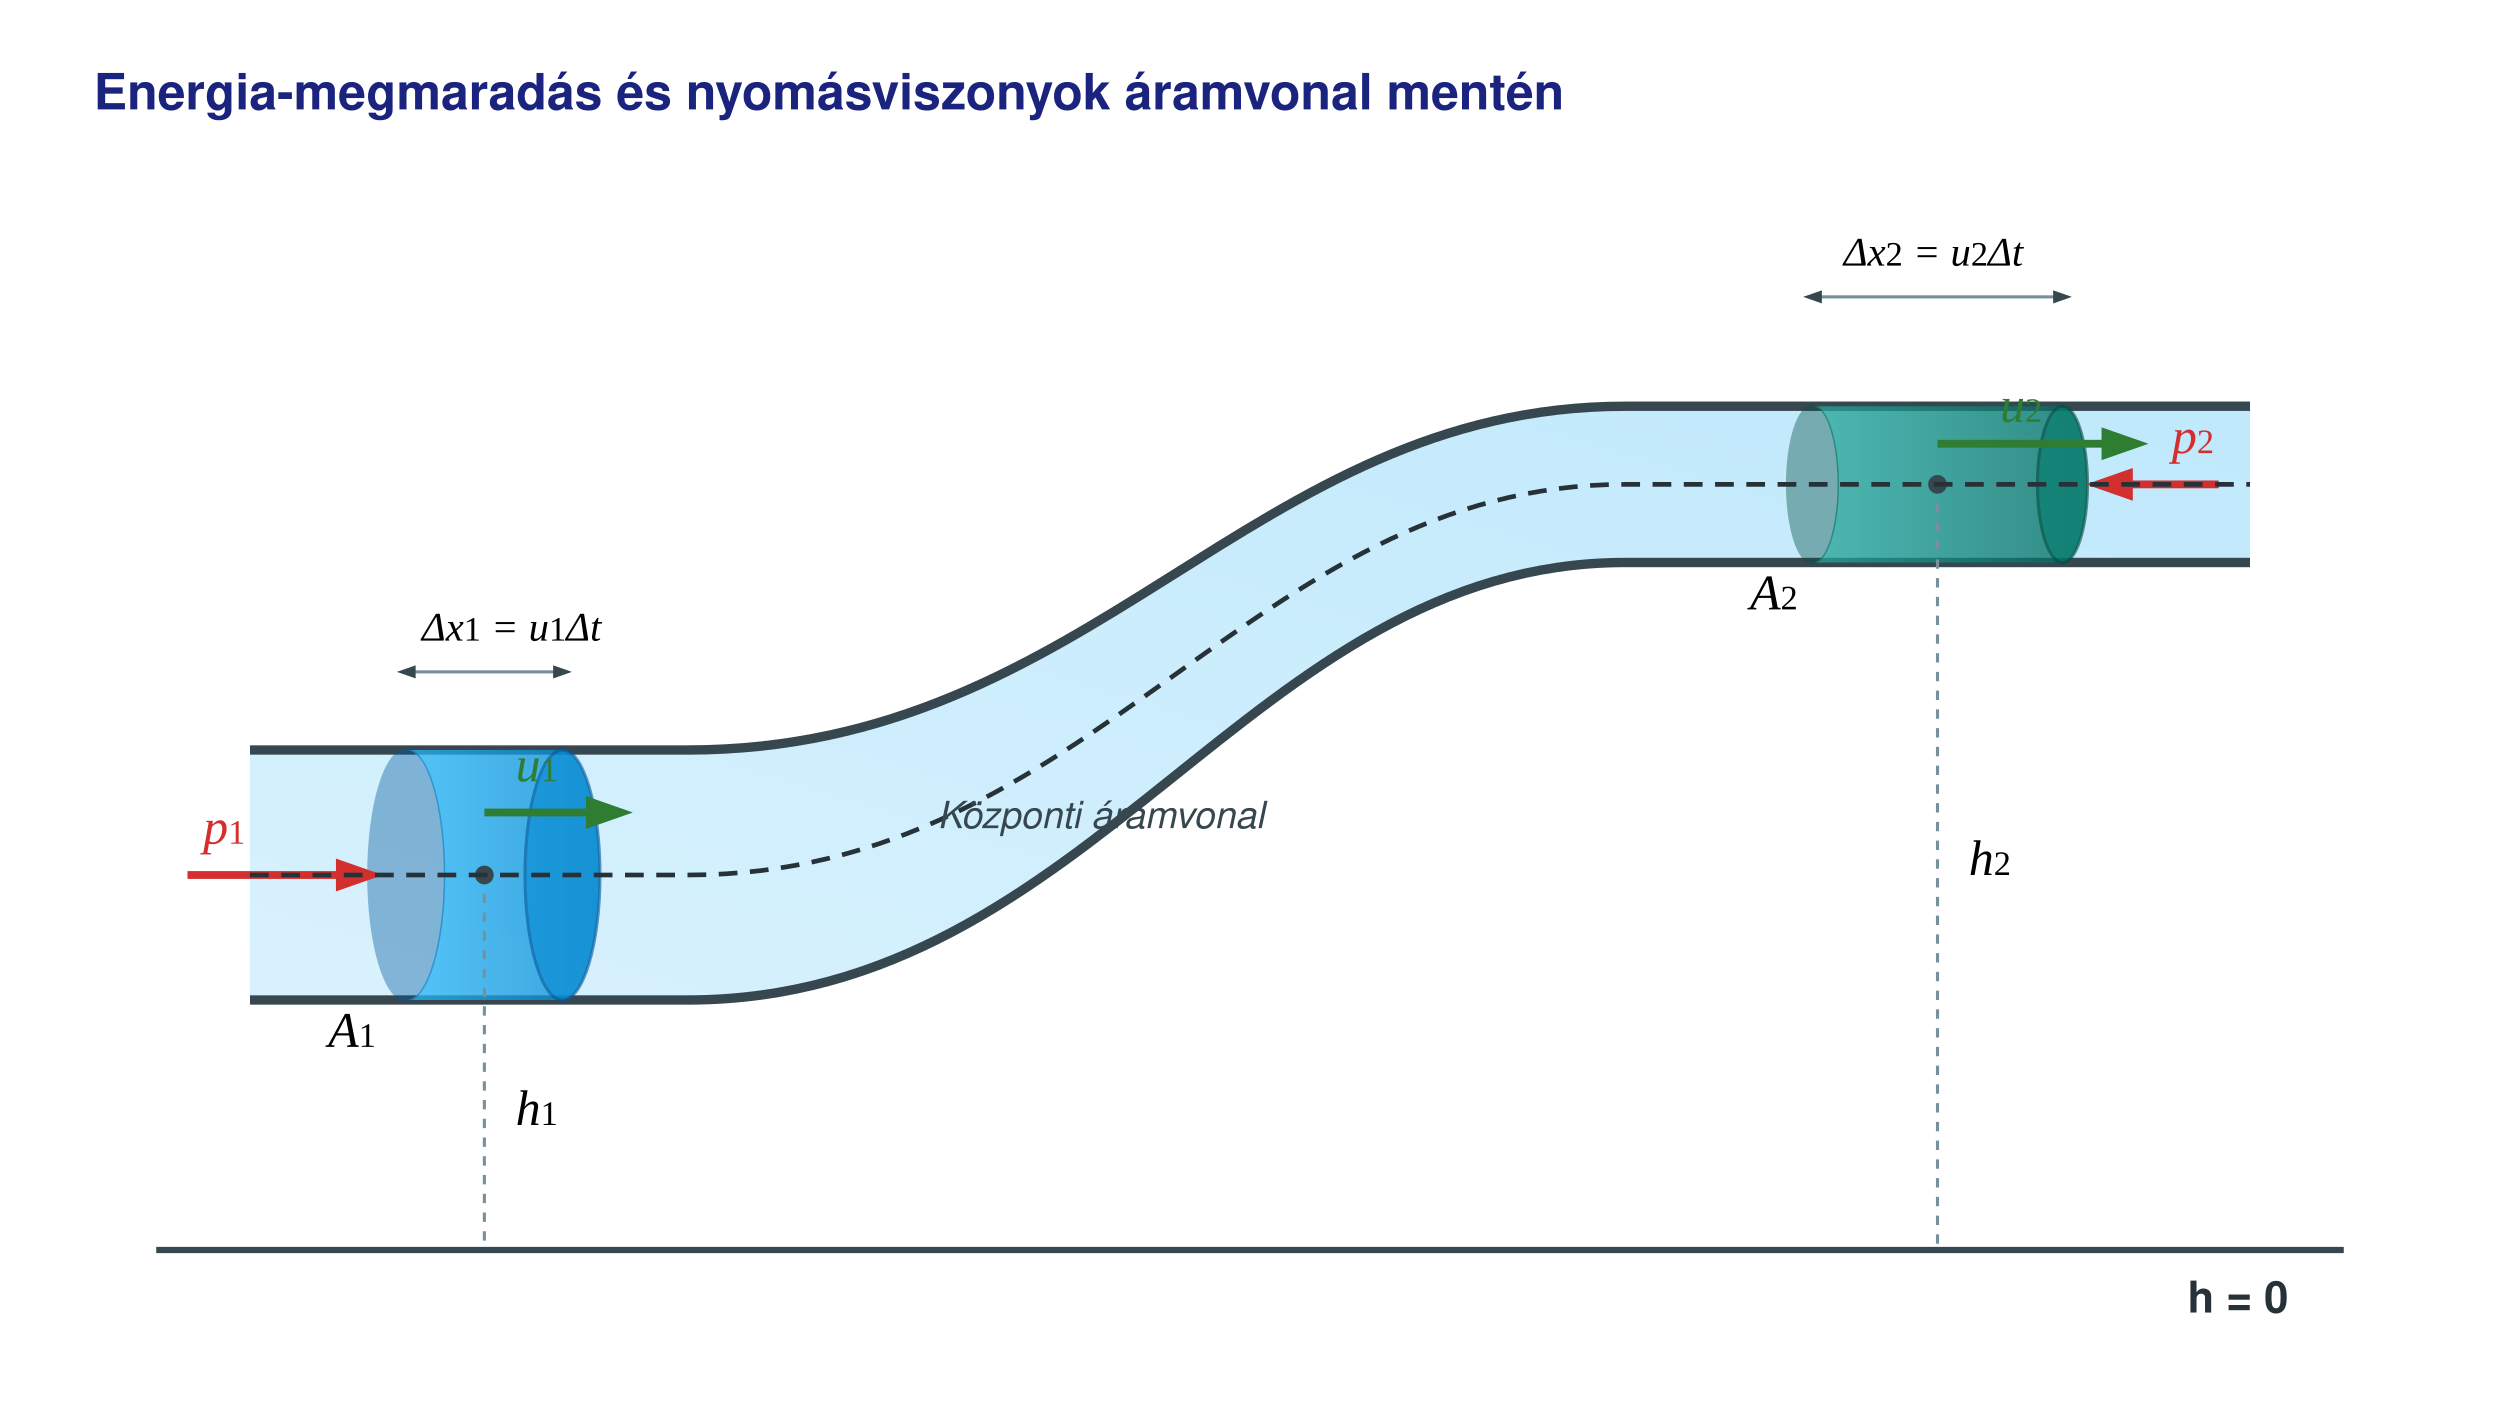
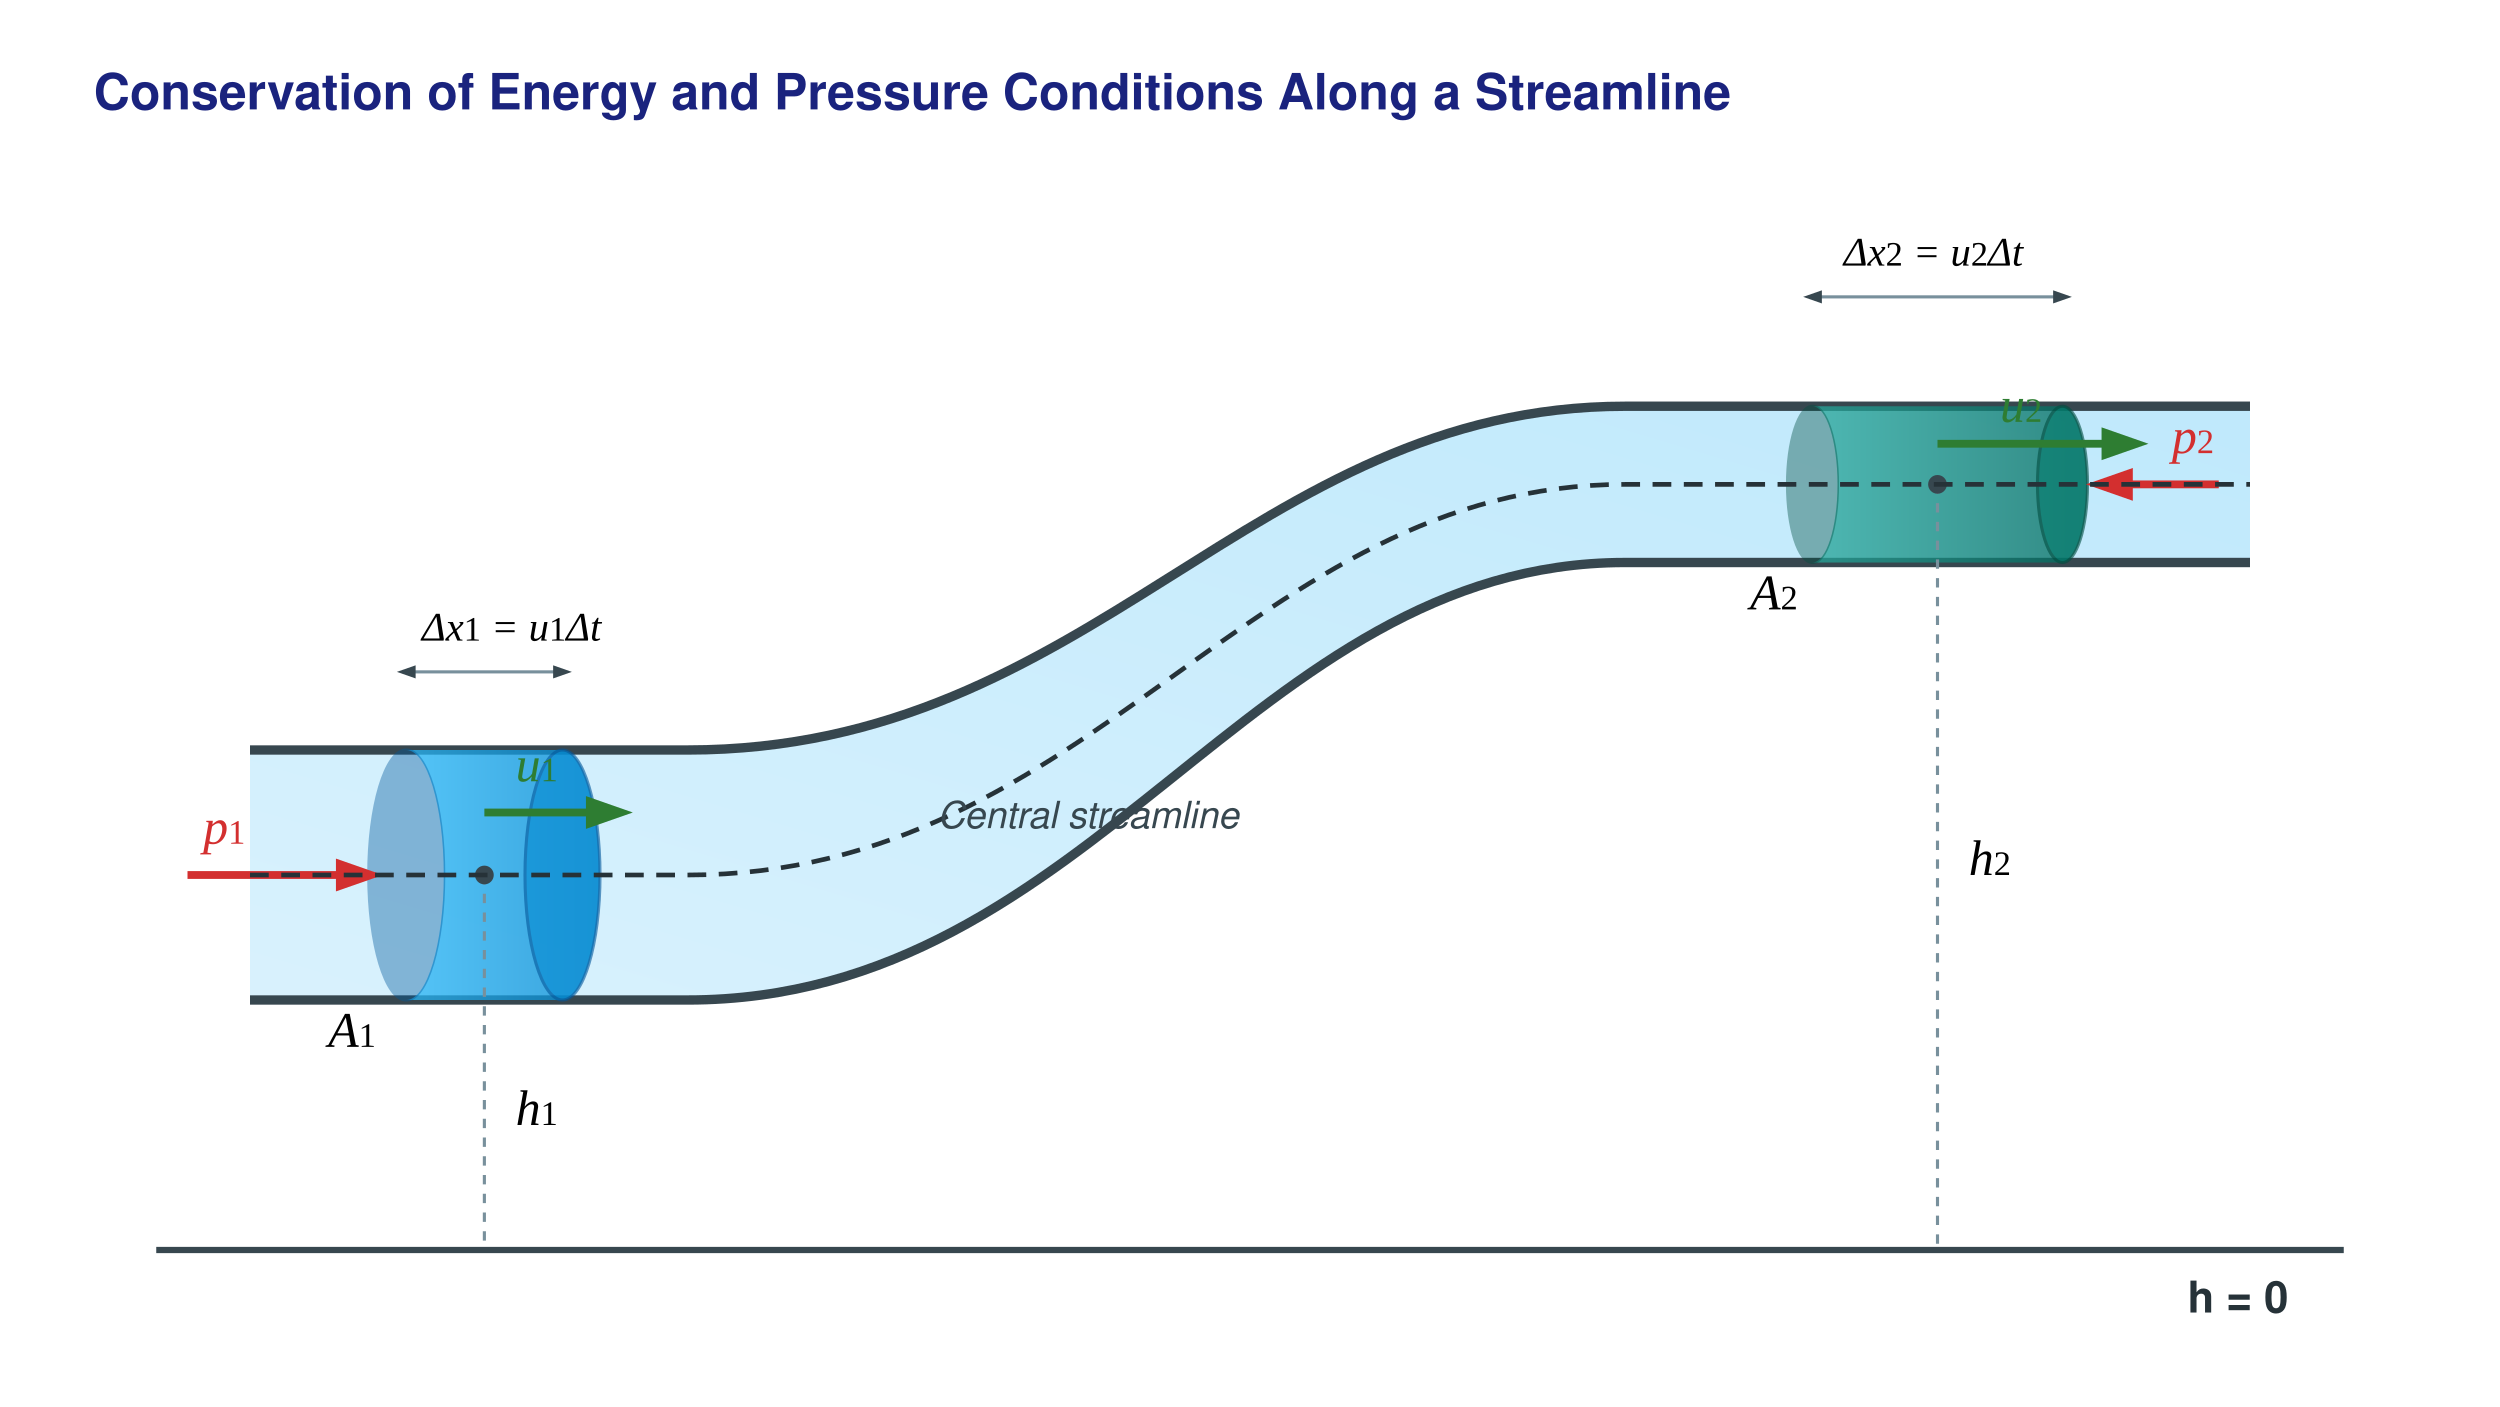
<svg xmlns="http://www.w3.org/2000/svg" viewBox="0 0 800 450" width="100%" height="100%" style="background-color: #f8f9fa; border-radius: 8px;">
  <defs>
    <linearGradient id="pipeFluid" x1="0%" y1="100%" x2="100%" y2="0%">
      <stop offset="0%" stop-color="#b3e5fc" stop-opacity="0.5" />
      <stop offset="100%" stop-color="#81d4fa" stop-opacity="0.5" />
    </linearGradient>
    <linearGradient id="volume1" x1="0%" y1="0%" x2="100%" y2="0%">
      <stop offset="0%" stop-color="#29b6f6" stop-opacity="0.75" />
      <stop offset="100%" stop-color="#0288d1" stop-opacity="0.75" />
    </linearGradient>
    <linearGradient id="volume2" x1="0%" y1="0%" x2="100%" y2="0%">
      <stop offset="0%" stop-color="#26a69a" stop-opacity="0.75" />
      <stop offset="100%" stop-color="#00695c" stop-opacity="0.75" />
    </linearGradient>
    <marker id="arrow" viewBox="0 0 10 10" refX="5" refY="5" markerWidth="6" markerHeight="6" orient="auto-start-reverse">
      <path d="M 0 1.5 L 10 5 L 0 8.5 z" fill="#37474f" />
    </marker>
    <marker id="forceArrow" viewBox="0 0 10 10" refX="5" refY="5" markerWidth="6" markerHeight="6" orient="auto-start-reverse">
      <path d="M 0 1.5 L 10 5 L 0 8.5 z" fill="#d32f2f" />
    </marker>
    <marker id="velocityArrow" viewBox="0 0 10 10" refX="5" refY="5" markerWidth="6" markerHeight="6" orient="auto-start-reverse">
      <path d="M 0 1.5 L 10 5 L 0 8.5 z" fill="#2e7d32" />
    </marker>
  </defs>
  <style>
    .label { font-family: 'Helvetica Neue', Helvetica, Arial, sans-serif; font-size: 14px; fill: #263238; }
    .title { font-family: 'Helvetica Neue', Helvetica, Arial, sans-serif; font-size: 16px; font-weight: bold; fill: #1a237e; }
    .math { font-family: 'Times New Roman', Times, serif; font-style: italic; font-size: 16px; }
    .sub { font-size: 11px; font-style: normal; }
    .dim-line { stroke: #78909c; stroke-width: 1; }
  </style>
-   <text x="30" y="35" class="title">Energia-megmaradás és nyomásviszonyok áramvonal mentén</text>
+   <text x="30" y="35" class="title">Conservation of Energy and Pressure Conditions Along a Streamline</text>
  <line x1="50" y1="400" x2="750" y2="400" stroke="#37474f" stroke-width="2" />
  <text x="700" y="420" class="label" style="font-weight: bold;">h = 0</text>
  <path d="M 80 240 L 220 240 C 350 240, 400 130, 520 130 L 720 130 L 720 180 L 520 180 C 400 180, 350 320, 220 320 L 80 320 Z" fill="url(#pipeFluid)" />
  <path d="M 80 240 L 220 240 C 350 240, 400 130, 520 130 L 720 130" fill="none" stroke="#37474f" stroke-width="3" />
  <path d="M 80 320 L 220 320 C 350 320, 400 180, 520 180 L 720 180" fill="none" stroke="#37474f" stroke-width="3" />
  <path d="M 130 240 L 180 240 A 12 40 0 0 1 180 320 L 130 320 A 12 40 0 0 0 130 240 Z" fill="url(#volume1)" />
  <ellipse cx="130" cy="280" rx="12" ry="40" fill="#01579b" opacity="0.4" stroke="#01579b" stroke-width="1" />
  <ellipse cx="180" cy="280" rx="12" ry="40" fill="#0288d1" opacity="0.6" stroke="#01579b" stroke-width="1" />
  <line x1="155" y1="280" x2="155" y2="400" class="dim-line" stroke-dasharray="3,3" />
  <circle cx="155" cy="280" r="3" fill="#37474f" />
  <text x="165" y="360" class="math">h<tspan class="sub">1</tspan>
  </text>
  <line x1="60" y1="280" x2="115" y2="280" stroke="#d32f2f" stroke-width="2.5" marker-end="url(#forceArrow)" />
  <text x="65" y="270" class="math" fill="#d32f2f">p<tspan class="sub">1</tspan>
  </text>
  <text x="105" y="335" class="math">A<tspan class="sub">1</tspan>
  </text>
  <line x1="155" y1="260" x2="195" y2="260" stroke="#2e7d32" stroke-width="2.5" marker-end="url(#velocityArrow)" />
  <text x="165" y="250" class="math" fill="#2e7d32">u<tspan class="sub">1</tspan>
  </text>
  <line x1="130" y1="215" x2="180" y2="215" class="dim-line" marker-end="url(#arrow)" marker-start="url(#arrow)" />
  <text x="135" y="205" class="math" style="font-size: 13px;">Δx<tspan class="sub">1</tspan> = u<tspan class="sub">1</tspan>Δt</text>
  <path d="M 580 130 L 660 130 A 8 25 0 0 1 660 180 L 580 180 A 8 25 0 0 0 580 130 Z" fill="url(#volume2)" />
  <ellipse cx="580" cy="155" rx="8" ry="25" fill="#004d40" opacity="0.4" stroke="#004d40" stroke-width="1" />
  <ellipse cx="660" cy="155" rx="8" ry="25" fill="#00796b" opacity="0.6" stroke="#004d40" stroke-width="1" />
  <line x1="620" y1="155" x2="620" y2="400" class="dim-line" stroke-dasharray="3,3" />
  <circle cx="620" cy="155" r="3" fill="#37474f" />
  <text x="630" y="280" class="math">h<tspan class="sub">2</tspan>
  </text>
  <line x1="710" y1="155" x2="675" y2="155" stroke="#d32f2f" stroke-width="2.5" marker-end="url(#forceArrow)" />
  <text x="695" y="145" class="math" fill="#d32f2f">p<tspan class="sub">2</tspan>
  </text>
  <text x="560" y="195" class="math">A<tspan class="sub">2</tspan>
  </text>
  <line x1="620" y1="142" x2="680" y2="142" stroke="#2e7d32" stroke-width="2.5" marker-end="url(#velocityArrow)" />
  <text x="640" y="135" class="math" fill="#2e7d32">u<tspan class="sub">2</tspan>
  </text>
  <line x1="580" y1="95" x2="660" y2="95" class="dim-line" marker-end="url(#arrow)" marker-start="url(#arrow)" />
  <text x="590" y="85" class="math" style="font-size: 13px;">Δx<tspan class="sub">2</tspan> = u<tspan class="sub">2</tspan>Δt</text>
  <path d="M 80 280 L 220 280 C 350 280, 400 155, 520 155 L 720 155" fill="none" stroke="#263238" stroke-width="1.5" stroke-dasharray="6,4" />
-   <text x="300" y="265" class="label" style="font-style: italic; fill: #37474f; font-size: 12px;">Központi áramvonal</text>
+   <text x="300" y="265" class="label" style="font-style: italic; fill: #37474f; font-size: 12px;">Central streamline</text>
</svg>
